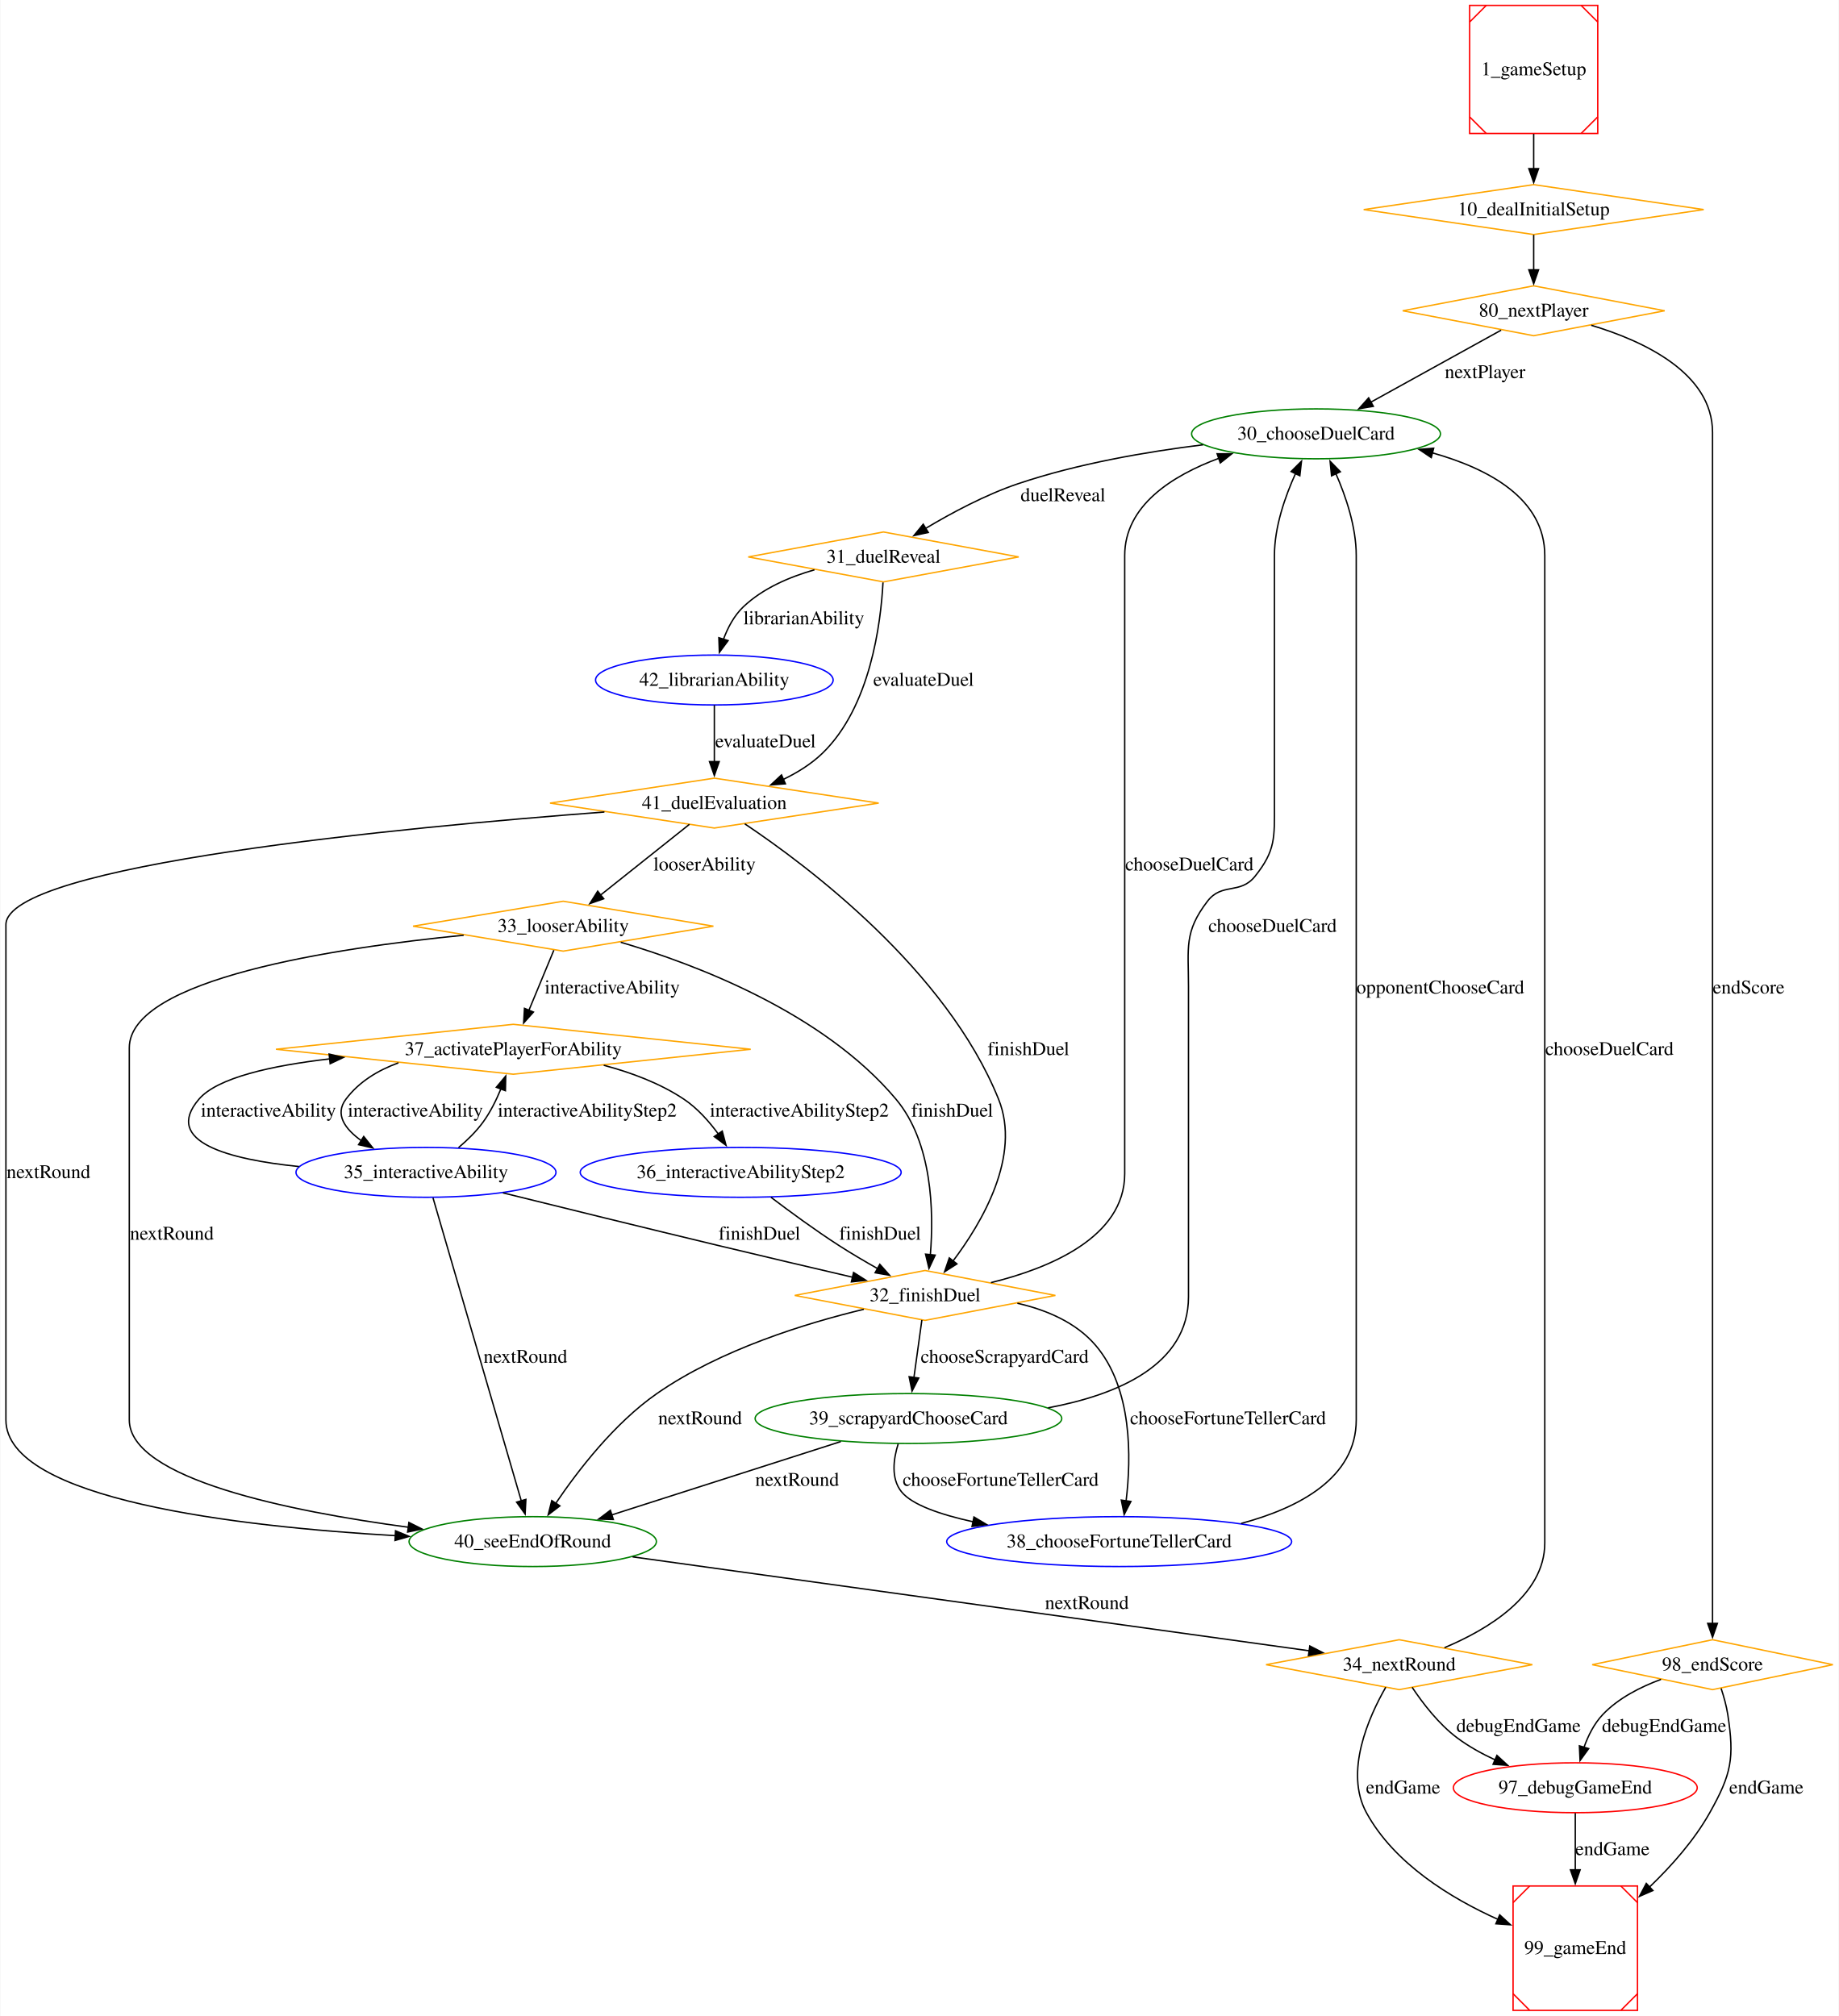
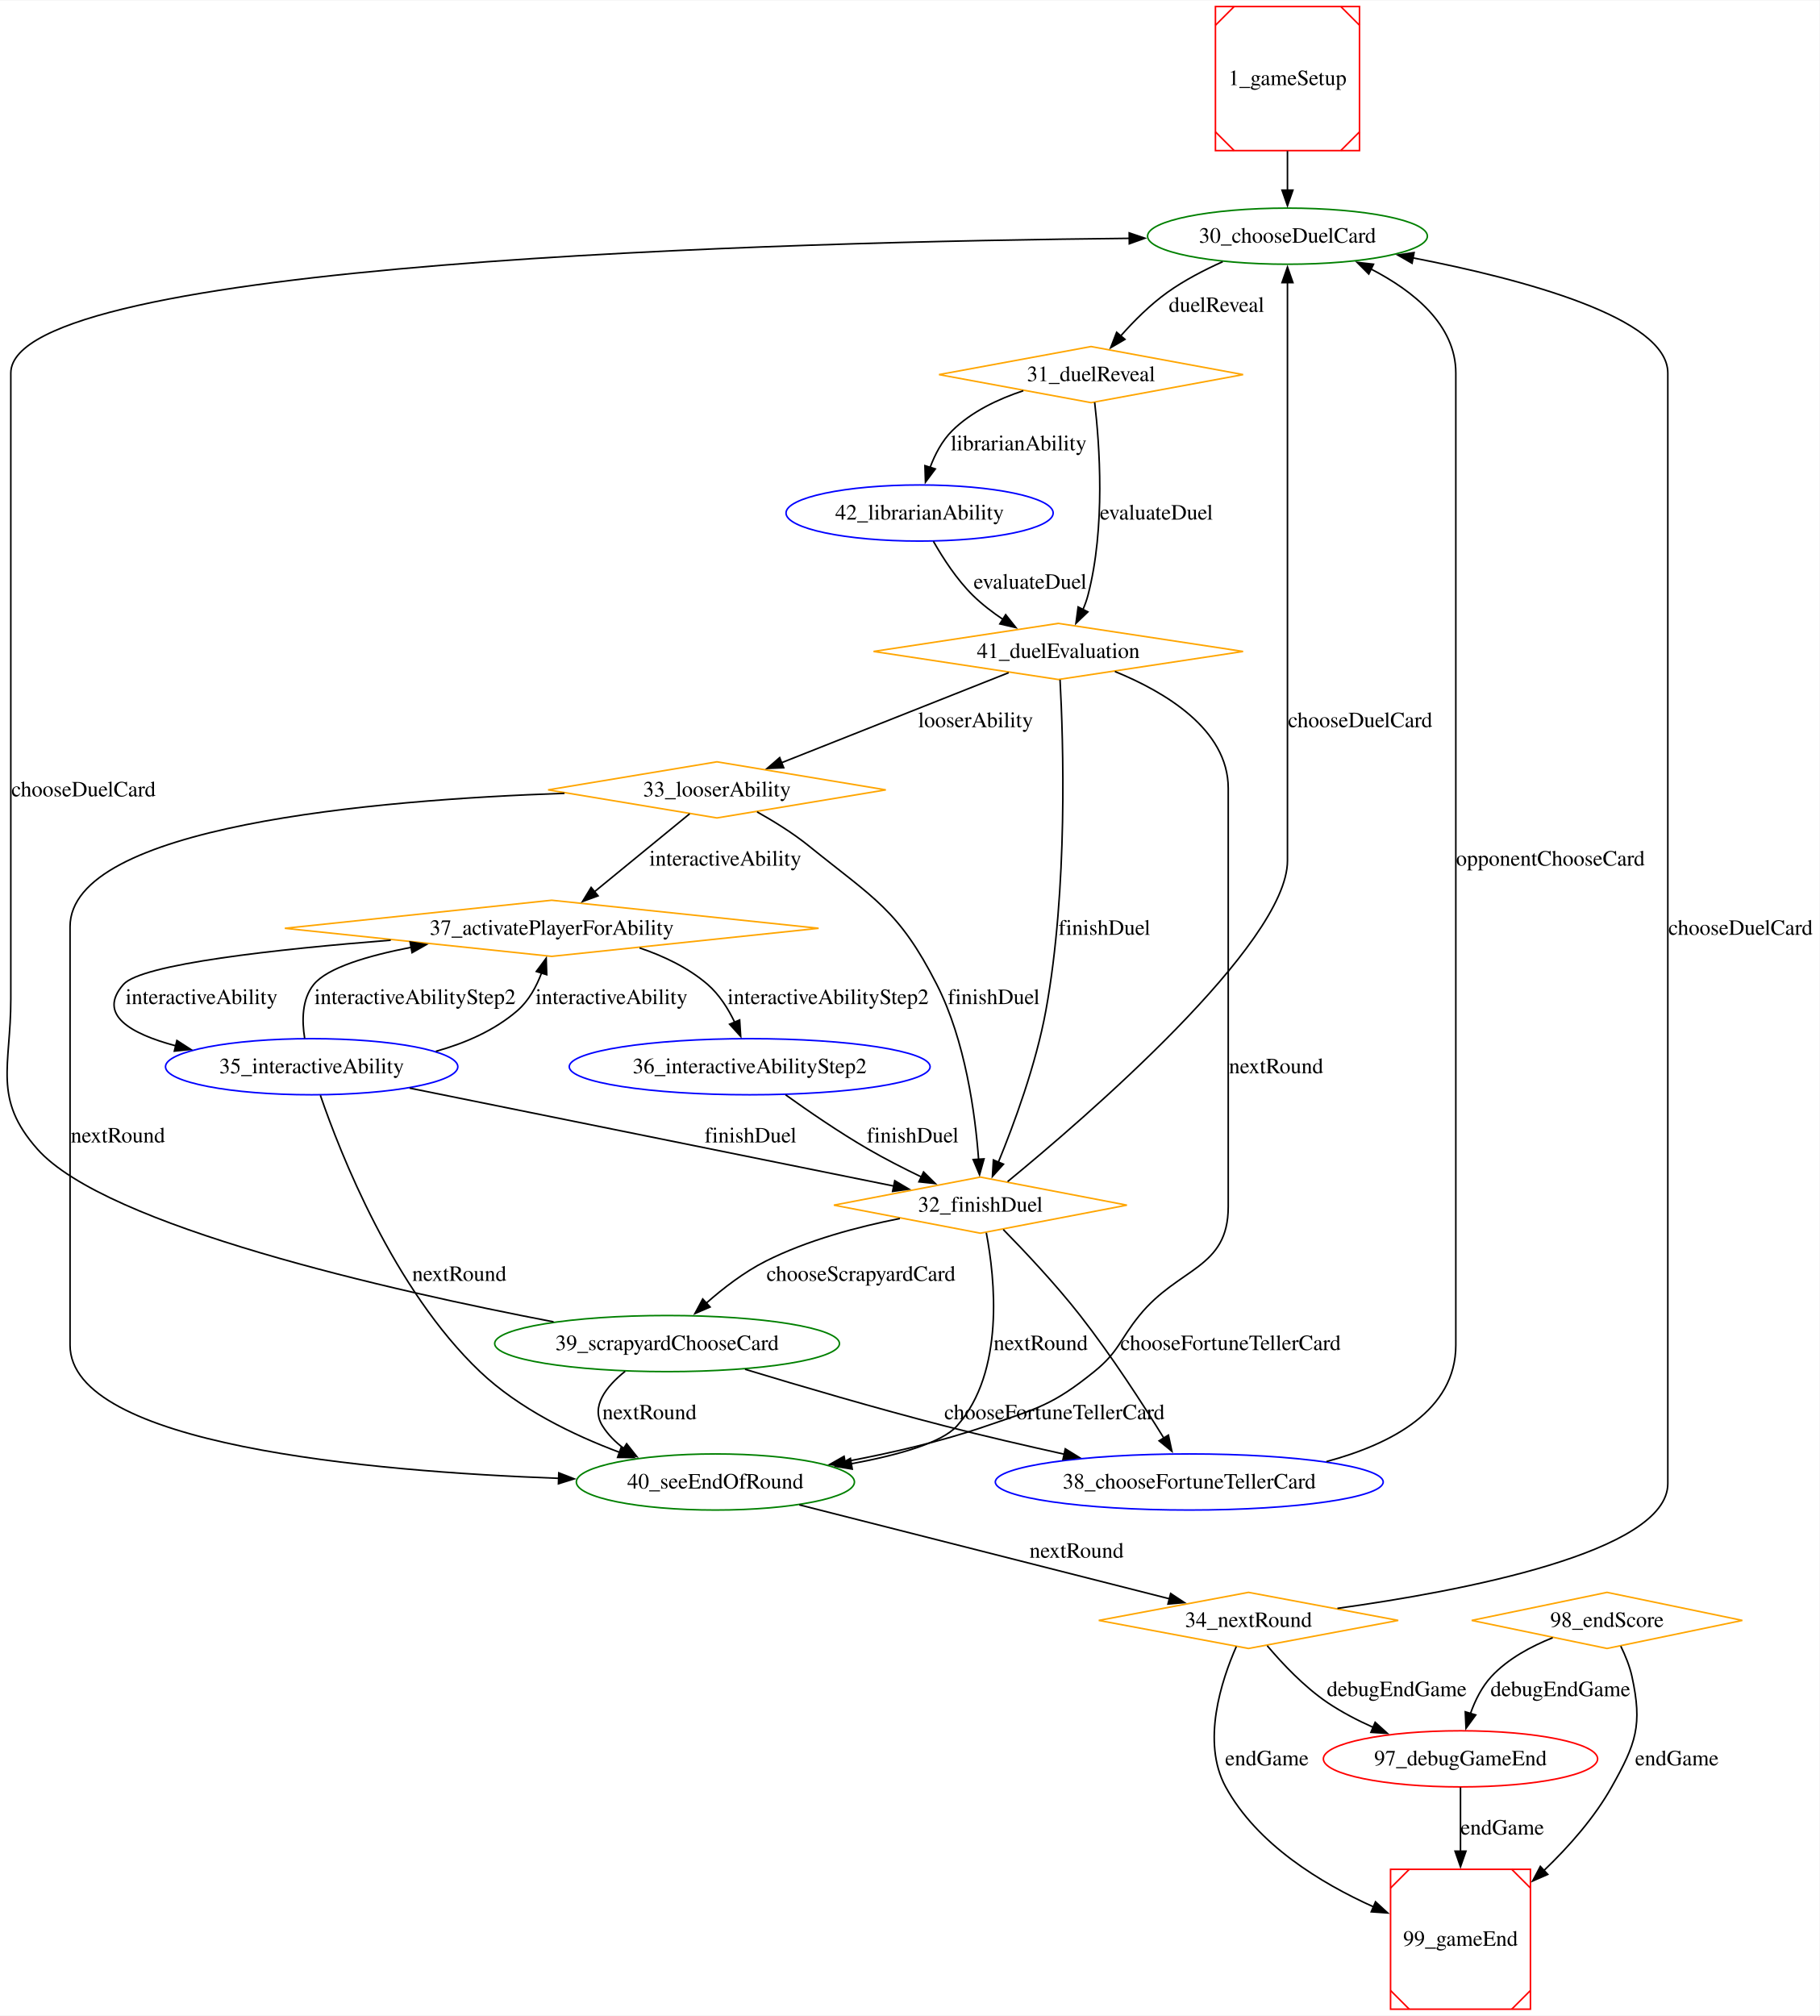
- <svg xmlns="http://www.w3.org/2000/svg" width="1326pt" height="1454pt" viewBox="0.00 0.00 1325.91 1454.48">
-   <g id="graph0" class="graph" transform="translate(4,1450.48) scale(1)" data-name="D">
-     <polygon fill="white" stroke="none" points="-4,4 -4,-1450.48 1321.91,-1450.48 1321.91,4 -4,4" style="" />
+ <svg xmlns="http://www.w3.org/2000/svg" width="1167pt" height="1293pt" viewBox="0.00 0.00 1167.25 1292.68">
+   <g id="graph0" class="graph" transform="translate(4,1288.68) scale(1)" data-name="D">
+     <polygon fill="white" stroke="none" points="-4,4 -4,-1288.68 1163.25,-1288.68 1163.25,4 -4,4" style="" />
    <g id="node1" class="node" pointer-events="visible" data-name="n1">
-       <polygon fill="none" stroke="red" points="1148.21,-1446.58 1055.79,-1446.58 1055.79,-1354.17 1148.21,-1354.17 1148.21,-1446.58" style="" />
-       <polyline fill="none" stroke="red" points="1067.79,-1446.58 1055.79,-1434.58" style="" />
-       <polyline fill="none" stroke="red" points="1055.79,-1366.17 1067.79,-1354.17" style="" />
-       <polyline fill="none" stroke="red" points="1136.21,-1354.17 1148.21,-1366.17" style="" />
-       <polyline fill="none" stroke="red" points="1148.21,-1434.58 1136.21,-1446.58" style="" />
-       <text text-anchor="middle" x="1102" y="-1396.17" font-family="Times,serif" font-size="14.00" style="">1_gameSetup</text>
-     </g>
-     <g id="node16" class="node" pointer-events="visible" data-name="n10">
-       <polygon fill="none" stroke="orange" points="1102,-1317.27 979.37,-1299.27 1102,-1281.27 1224.63,-1299.27 1102,-1317.27" style="" />
-       <text text-anchor="middle" x="1102" y="-1295.07" font-family="Times,serif" font-size="14.00" style="">10_dealInitialSetup</text>
-     </g>
-     <g id="edge1" class="edge" data-name="n1-&gt;n10">
-       <path fill="none" stroke="black" d="M1102,-1353.88C1102,-1345.33 1102,-1336.62 1102,-1328.78" style="" />
-       <polygon fill="black" stroke="black" points="1105.5,-1328.82 1102,-1318.82 1098.5,-1328.82 1105.5,-1328.82" style="" />
+       <polygon fill="none" stroke="red" points="868.15,-1284.78 775.73,-1284.78 775.73,-1192.37 868.15,-1192.37 868.15,-1284.78" style="" />
+       <polyline fill="none" stroke="red" points="787.73,-1284.78 775.73,-1272.78" style="" />
+       <polyline fill="none" stroke="red" points="775.73,-1204.37 787.73,-1192.37" style="" />
+       <polyline fill="none" stroke="red" points="856.15,-1192.37 868.15,-1204.37" style="" />
+       <polyline fill="none" stroke="red" points="868.15,-1272.78 856.15,-1284.78" style="" />
+       <text text-anchor="middle" x="821.94" y="-1234.37" font-family="Times,serif" font-size="14.00" style="">1_gameSetup</text>
+     </g>
+     <g id="node9" class="node" pointer-events="visible" data-name="n30">
+       <ellipse fill="none" stroke="green" cx="821.94" cy="-1137.47" rx="89.76" ry="18" style="" />
+       <text text-anchor="middle" x="821.94" y="-1133.27" font-family="Times,serif" font-size="14.00" style="">30_chooseDuelCard</text>
+     </g>
+     <g id="edge1" class="edge" data-name="n1-&gt;n30">
+       <path fill="none" stroke="black" d="M821.94,-1192.08C821.94,-1183.53 821.94,-1174.82 821.94,-1166.98" style="" />
+       <polygon fill="black" stroke="black" points="825.44,-1167.02 821.94,-1157.02 818.44,-1167.02 825.44,-1167.02" style="" />
    </g>
    <g id="node2" class="node" pointer-events="visible" data-name="n97">
-       <ellipse fill="none" stroke="red" cx="1132" cy="-160.67" rx="87.97" ry="18" style="" />
-       <text text-anchor="middle" x="1132" y="-156.47" font-family="Times,serif" font-size="14.00" style="">97_debugGameEnd</text>
+       <ellipse fill="none" stroke="red" cx="932.94" cy="-160.67" rx="87.97" ry="18" style="" />
+       <text text-anchor="middle" x="932.94" y="-156.47" font-family="Times,serif" font-size="14.00" style="">97_debugGameEnd</text>
    </g>
    <g id="node8" class="node" pointer-events="visible" data-name="n99">
-       <polygon fill="none" stroke="red" points="1176.87,-89.8 1087.13,-89.8 1087.13,-0.07 1176.87,-0.07 1176.87,-89.8" style="" />
-       <polyline fill="none" stroke="red" points="1099.13,-89.8 1087.13,-77.8" style="" />
-       <polyline fill="none" stroke="red" points="1087.13,-12.07 1099.13,-0.07" style="" />
-       <polyline fill="none" stroke="red" points="1164.87,-0.07 1176.87,-12.07" style="" />
-       <polyline fill="none" stroke="red" points="1176.87,-77.8 1164.87,-89.8" style="" />
-       <text text-anchor="middle" x="1132" y="-40.73" font-family="Times,serif" font-size="14.00" style="">99_gameEnd</text>
+       <polygon fill="none" stroke="red" points="977.81,-89.8 888.07,-89.8 888.07,-0.07 977.81,-0.07 977.81,-89.8" style="" />
+       <polyline fill="none" stroke="red" points="900.07,-89.8 888.07,-77.8" style="" />
+       <polyline fill="none" stroke="red" points="888.07,-12.07 900.07,-0.07" style="" />
+       <polyline fill="none" stroke="red" points="965.81,-0.07 977.81,-12.07" style="" />
+       <polyline fill="none" stroke="red" points="977.81,-77.8 965.81,-89.8" style="" />
+       <text text-anchor="middle" x="932.94" y="-40.73" font-family="Times,serif" font-size="14.00" style="">99_gameEnd</text>
    </g>
    <g id="edge2" class="edge" data-name="n97-&gt;n99">
-       <path fill="none" stroke="black" d="M1132,-142.4C1132,-131.3 1132,-116.22 1132,-101.28" style="" />
-       <polygon fill="black" stroke="black" points="1135.5,-101.46 1132,-91.46 1128.5,-101.46 1135.5,-101.46" style="" />
-       <text text-anchor="middle" x="1158.82" y="-112.07" font-family="Times,serif" font-size="14.00" style="">endGame</text>
+       <path fill="none" stroke="black" d="M932.94,-142.4C932.94,-131.3 932.94,-116.22 932.94,-101.28" style="" />
+       <polygon fill="black" stroke="black" points="936.44,-101.46 932.94,-91.46 929.44,-101.46 936.44,-101.46" style="" />
+       <text text-anchor="middle" x="959.76" y="-112.07" font-family="Times,serif" font-size="14.00" style="">endGame</text>
    </g>
    <g id="node3" class="node" pointer-events="visible" data-name="n31">
-       <polygon fill="none" stroke="orange" points="633,-1066.67 535.45,-1048.67 633,-1030.67 730.55,-1048.67 633,-1066.67" style="" />
-       <text text-anchor="middle" x="633" y="-1044.47" font-family="Times,serif" font-size="14.00" style="">31_duelReveal</text>
+       <polygon fill="none" stroke="orange" points="695.94,-1066.67 598.39,-1048.67 695.94,-1030.67 793.49,-1048.67 695.94,-1066.67" style="" />
+       <text text-anchor="middle" x="695.94" y="-1044.47" font-family="Times,serif" font-size="14.00" style="">31_duelReveal</text>
    </g>
    <g id="node4" class="node" pointer-events="visible" data-name="n41">
-       <polygon fill="none" stroke="orange" points="511,-889.07 392.46,-871.07 511,-853.07 629.54,-871.07 511,-889.07" style="" />
-       <text text-anchor="middle" x="511" y="-866.87" font-family="Times,serif" font-size="14.00" style="">41_duelEvaluation</text>
+       <polygon fill="none" stroke="orange" points="674.94,-889.07 556.4,-871.07 674.94,-853.07 793.48,-871.07 674.94,-889.07" style="" />
+       <text text-anchor="middle" x="674.94" y="-866.87" font-family="Times,serif" font-size="14.00" style="">41_duelEvaluation</text>
    </g>
    <g id="edge3" class="edge" data-name="n31-&gt;n41">
-       <path fill="none" stroke="black" d="M632.65,-1030.26C631.08,-1000.66 623.55,-940.51 589,-907.07 580.92,-899.25 570.79,-892.99 560.54,-888.06" style="" />
-       <polygon fill="black" stroke="black" points="562.26,-884.99 551.7,-884.17 559.44,-891.4 562.26,-884.99" style="" />
-       <text text-anchor="middle" x="661.92" y="-955.67" font-family="Times,serif" font-size="14.00" style="">evaluateDuel</text>
+       <path fill="none" stroke="black" d="M698.25,-1030.87C701.37,-1004.15 705.31,-950.53 693.94,-907.07 693.15,-904.04 692.04,-900.98 690.76,-898.01" style="" />
+       <polygon fill="black" stroke="black" points="693.89,-896.45 686.24,-889.12 687.65,-899.62 693.89,-896.45" style="" />
+       <text text-anchor="middle" x="737.87" y="-955.67" font-family="Times,serif" font-size="14.00" style="">evaluateDuel</text>
    </g>
    <g id="node13" class="node" pointer-events="visible" data-name="n42">
-       <ellipse fill="none" stroke="blue" cx="511" cy="-959.87" rx="85.69" ry="18" style="" />
-       <text text-anchor="middle" x="511" y="-955.67" font-family="Times,serif" font-size="14.00" style="">42_librarianAbility</text>
+       <ellipse fill="none" stroke="blue" cx="585.94" cy="-959.87" rx="85.69" ry="18" style="" />
+       <text text-anchor="middle" x="585.94" y="-955.67" font-family="Times,serif" font-size="14.00" style="">42_librarianAbility</text>
    </g>
    <g id="edge4" class="edge" data-name="n31-&gt;n42">
-       <path fill="none" stroke="black" d="M583.21,-1039.38C565.22,-1034.25 545.91,-1025.98 531.91,-1012.67 525.26,-1006.35 520.68,-997.63 517.53,-989.15" style="" />
-       <polygon fill="black" stroke="black" points="520.93,-988.31 514.62,-979.8 514.25,-990.39 520.93,-988.31" style="" />
-       <text text-anchor="middle" x="575.54" y="-1000.07" font-family="Times,serif" font-size="14.00" style="">librarianAbility</text>
+       <path fill="none" stroke="black" d="M652.46,-1038.32C636.46,-1033.04 619.25,-1024.95 606.85,-1012.67 600.34,-1006.21 595.78,-997.46 592.63,-988.99" style="" />
+       <polygon fill="black" stroke="black" points="596.04,-988.16 589.7,-979.67 589.36,-990.26 596.04,-988.16" style="" />
+       <text text-anchor="middle" x="649.49" y="-1000.07" font-family="Times,serif" font-size="14.00" style="">librarianAbility</text>
    </g>
    <g id="node5" class="node" pointer-events="visible" data-name="n33">
-       <polygon fill="none" stroke="orange" points="402,-800.27 293.67,-782.27 402,-764.27 510.33,-782.27 402,-800.27" style="" />
-       <text text-anchor="middle" x="402" y="-778.07" font-family="Times,serif" font-size="14.00" style="">33_looserAbility</text>
+       <polygon fill="none" stroke="orange" points="455.94,-800.27 347.61,-782.27 455.94,-764.27 564.27,-782.27 455.94,-800.27" style="" />
+       <text text-anchor="middle" x="455.94" y="-778.07" font-family="Times,serif" font-size="14.00" style="">33_looserAbility</text>
    </g>
    <g id="edge6" class="edge" data-name="n41-&gt;n33">
-       <path fill="none" stroke="black" d="M493,-855.74C475.57,-841.85 448.91,-820.62 428.94,-804.73" style="" />
-       <polygon fill="black" stroke="black" points="431.21,-802.06 421.21,-798.57 426.85,-807.53 431.21,-802.06" style="" />
-       <text text-anchor="middle" x="503.94" y="-822.47" font-family="Times,serif" font-size="14.00" style="">looserAbility</text>
+       <path fill="none" stroke="black" d="M643.1,-857.45C604.57,-842.18 539.63,-816.44 497.28,-799.65" style="" />
+       <polygon fill="black" stroke="black" points="498.76,-796.47 488.17,-796.04 496.18,-802.98 498.76,-796.47" style="" />
+       <text text-anchor="middle" x="621.88" y="-822.47" font-family="Times,serif" font-size="14.00" style="">looserAbility</text>
    </g>
    <g id="node7" class="node" pointer-events="visible" data-name="n32">
-       <polygon fill="none" stroke="orange" points="663,-533.87 569,-515.87 663,-497.87 757,-515.87 663,-533.87" style="" />
-       <text text-anchor="middle" x="663" y="-511.67" font-family="Times,serif" font-size="14.00" style="">32_finishDuel</text>
+       <polygon fill="none" stroke="orange" points="624.94,-533.87 530.94,-515.87 624.94,-497.87 718.94,-515.87 624.94,-533.87" style="" />
+       <text text-anchor="middle" x="624.94" y="-511.67" font-family="Times,serif" font-size="14.00" style="">32_finishDuel</text>
    </g>
    <g id="edge5" class="edge" data-name="n41-&gt;n32">
-       <path fill="none" stroke="black" d="M532.97,-856.1C577.71,-826.16 678.33,-750.91 716,-657.47 732.48,-616.6 704.14,-568.46 682.95,-540.43" style="" />
-       <polygon fill="black" stroke="black" points="685.98,-538.62 677.05,-532.92 680.48,-542.95 685.98,-538.62" style="" />
-       <text text-anchor="middle" x="737.55" y="-689.27" font-family="Times,serif" font-size="14.00" style="">finishDuel</text>
+       <path fill="none" stroke="black" d="M676.04,-852.91C678.12,-814.5 681.25,-718.87 666.94,-640.67 660.6,-606.01 646.51,-567.87 636.39,-543.21" style="" />
+       <polygon fill="black" stroke="black" points="639.75,-542.15 632.66,-534.28 633.29,-544.86 639.75,-542.15" style="" />
+       <text text-anchor="middle" x="704.49" y="-689.27" font-family="Times,serif" font-size="14.00" style="">finishDuel</text>
    </g>
    <g id="node10" class="node" pointer-events="visible" data-name="n40">
-       <ellipse fill="none" stroke="green" cx="380" cy="-338.27" rx="89.21" ry="18" style="" />
-       <text text-anchor="middle" x="380" y="-334.07" font-family="Times,serif" font-size="14.00" style="">40_seeEndOfRound</text>
+       <ellipse fill="none" stroke="green" cx="454.94" cy="-338.27" rx="89.21" ry="18" style="" />
+       <text text-anchor="middle" x="454.94" y="-334.07" font-family="Times,serif" font-size="14.00" style="">40_seeEndOfRound</text>
    </g>
    <g id="edge7" class="edge" data-name="n41-&gt;n40">
-       <path fill="none" stroke="black" d="M431.72,-864.65C288.19,-853.76 0,-826.52 0,-783.27 0,-783.27 0,-783.27 0,-426.07 0,-368.41 168.36,-349.05 280.95,-342.55" style="" />
-       <polygon fill="black" stroke="black" points="281.04,-346.06 290.83,-342.01 280.66,-339.07 281.04,-346.06" style="" />
-       <text text-anchor="middle" x="30.72" y="-600.47" font-family="Times,serif" font-size="14.00" style="">nextRound</text>
+       <path fill="none" stroke="black" d="M711.24,-858.21C742.94,-845.29 783.94,-821.25 783.94,-783.27 783.94,-783.27 783.94,-783.27 783.94,-514.87 783.94,-474.82 752.17,-476.18 726.94,-445.07 714,-429.11 713.92,-421.99 697.94,-409.07 671.23,-387.48 661.4,-385.49 628.94,-374.27 599.89,-364.23 567.06,-356.7 537.8,-351.25" style="" />
+       <polygon fill="black" stroke="black" points="538.74,-347.86 528.27,-349.53 537.49,-354.75 538.74,-347.86" style="" />
+       <text text-anchor="middle" x="814.66" y="-600.47" font-family="Times,serif" font-size="14.00" style="">nextRound</text>
    </g>
    <g id="node6" class="node" pointer-events="visible" data-name="n37">
-       <polygon fill="none" stroke="orange" points="366,-711.47 194.78,-693.47 366,-675.47 537.22,-693.47 366,-711.47" style="" />
-       <text text-anchor="middle" x="366" y="-689.27" font-family="Times,serif" font-size="14.00" style="">37_activatePlayerForAbility</text>
+       <polygon fill="none" stroke="orange" points="349.94,-711.47 178.72,-693.47 349.94,-675.47 521.16,-693.47 349.94,-711.47" style="" />
+       <text text-anchor="middle" x="349.94" y="-689.27" font-family="Times,serif" font-size="14.00" style="">37_activatePlayerForAbility</text>
    </g>
    <g id="edge8" class="edge" data-name="n33-&gt;n37">
-       <path fill="none" stroke="black" d="M395.23,-764.94C390.13,-752.65 383.04,-735.55 377.11,-721.26" style="" />
-       <polygon fill="black" stroke="black" points="380.51,-720.31 373.44,-712.42 374.04,-722.99 380.51,-720.31" style="" />
-       <text text-anchor="middle" x="437.37" y="-733.67" font-family="Times,serif" font-size="14.00" style="">interactiveAbility</text>
+       <path fill="none" stroke="black" d="M438.44,-766.94C421.79,-753.3 396.49,-732.58 377.2,-716.79" style="" />
+       <polygon fill="black" stroke="black" points="379.67,-714.29 369.71,-710.66 375.23,-719.7 379.67,-714.29" style="" />
+       <text text-anchor="middle" x="461.31" y="-733.67" font-family="Times,serif" font-size="14.00" style="">interactiveAbility</text>
    </g>
    <g id="edge9" class="edge" data-name="n33-&gt;n32">
-       <path fill="none" stroke="black" d="M443.49,-770.67C497,-754.89 589.4,-720.13 642,-657.47 668.34,-626.1 669.35,-576.31 666.81,-545.17" style="" />
-       <polygon fill="black" stroke="black" points="670.3,-544.94 665.81,-535.34 663.34,-545.65 670.3,-544.94" style="" />
-       <text text-anchor="middle" x="682.55" y="-644.87" font-family="Times,serif" font-size="14.00" style="">finishDuel</text>
+       <path fill="none" stroke="black" d="M481.69,-768.14C492.43,-762.13 504.76,-754.51 514.94,-746.27 556.7,-712.48 572.56,-705.34 596.94,-657.47 615.31,-621.41 621.64,-574.44 623.81,-544.96" style="" />
+       <polygon fill="black" stroke="black" points="627.28,-545.55 624.4,-535.36 620.3,-545.12 627.28,-545.55" style="" />
+       <text text-anchor="middle" x="633.49" y="-644.87" font-family="Times,serif" font-size="14.00" style="">finishDuel</text>
    </g>
    <g id="edge10" class="edge" data-name="n33-&gt;n40">
-       <path fill="none" stroke="black" d="M330.19,-775.75C237.78,-766.64 89,-744.23 89,-694.47 89,-694.47 89,-694.47 89,-426.07 89,-383.5 204.81,-360.09 290.31,-348.62" style="" />
-       <polygon fill="black" stroke="black" points="290.67,-352.1 300.13,-347.34 289.77,-345.16 290.67,-352.1" style="" />
-       <text text-anchor="middle" x="119.72" y="-556.07" font-family="Times,serif" font-size="14.00" style="">nextRound</text>
+       <path fill="none" stroke="black" d="M358.12,-780.06C235.43,-775.84 40.94,-758.97 40.94,-694.47 40.94,-694.47 40.94,-694.47 40.94,-426.07 40.94,-362.2 232.08,-345.05 354.61,-340.62" style="" />
+       <polygon fill="black" stroke="black" points="354.48,-344.13 364.36,-340.29 354.25,-337.13 354.48,-344.13" style="" />
+       <text text-anchor="middle" x="71.66" y="-556.07" font-family="Times,serif" font-size="14.00" style="">nextRound</text>
    </g>
    <g id="node14" class="node" pointer-events="visible" data-name="n35">
-       <ellipse fill="none" stroke="blue" cx="303" cy="-604.67" rx="93.77" ry="18" style="" />
-       <text text-anchor="middle" x="303" y="-600.47" font-family="Times,serif" font-size="14.00" style="">35_interactiveAbility</text>
+       <ellipse fill="none" stroke="blue" cx="195.94" cy="-604.67" rx="93.77" ry="18" style="" />
+       <text text-anchor="middle" x="195.94" y="-600.47" font-family="Times,serif" font-size="14.00" style="">35_interactiveAbility</text>
    </g>
    <g id="edge12" class="edge" data-name="n37-&gt;n35">
-       <path fill="none" stroke="black" d="M283.16,-683.69C268.37,-678.3 254.69,-670.03 245.25,-657.47 236.99,-646.47 244.52,-635.99 256.56,-627.38" style="" />
-       <polygon fill="black" stroke="black" points="258.09,-630.55 264.68,-622.26 254.36,-624.63 258.09,-630.55" style="" />
-       <text text-anchor="middle" x="295.37" y="-644.87" font-family="Times,serif" font-size="14.00" style="">interactiveAbility</text>
+       <path fill="none" stroke="black" d="M246.65,-685.84C173.63,-680.07 86.74,-670.57 75.2,-657.47 58.21,-638.18 79.56,-625.84 108.8,-618.06" style="" />
+       <polygon fill="black" stroke="black" points="109.49,-621.5 118.4,-615.75 107.85,-614.69 109.49,-621.5" style="" />
+       <text text-anchor="middle" x="125.31" y="-644.87" font-family="Times,serif" font-size="14.00" style="">interactiveAbility</text>
    </g>
    <g id="node15" class="node" pointer-events="visible" data-name="n36">
-       <ellipse fill="none" stroke="blue" cx="530" cy="-604.67" rx="115.76" ry="18" style="" />
-       <text text-anchor="middle" x="530" y="-600.47" font-family="Times,serif" font-size="14.00" style="">36_interactiveAbilityStep2</text>
+       <ellipse fill="none" stroke="blue" cx="476.94" cy="-604.67" rx="115.76" ry="18" style="" />
+       <text text-anchor="middle" x="476.94" y="-600.47" font-family="Times,serif" font-size="14.00" style="">36_interactiveAbilityStep2</text>
    </g>
    <g id="edge11" class="edge" data-name="n37-&gt;n36">
-       <path fill="none" stroke="black" d="M431.22,-681.93C450.91,-676.7 471.83,-668.94 489,-657.47 498.77,-650.94 507.28,-641.34 513.98,-632.18" style="" />
-       <polygon fill="black" stroke="black" points="516.69,-634.42 519.43,-624.18 510.91,-630.48 516.69,-634.42" style="" />
-       <text text-anchor="middle" x="572.32" y="-644.87" font-family="Times,serif" font-size="14.00" style="">interactiveAbilityStep2</text>
-     </g>
-     <g id="node9" class="node" pointer-events="visible" data-name="n30">
-       <ellipse fill="none" stroke="green" cx="945" cy="-1137.47" rx="89.76" ry="18" style="" />
-       <text text-anchor="middle" x="945" y="-1133.27" font-family="Times,serif" font-size="14.00" style="">30_chooseDuelCard</text>
+       <path fill="none" stroke="black" d="M406.28,-680.9C421.71,-675.68 437.56,-668.18 449.94,-657.47 457.46,-650.96 463.19,-641.83 467.38,-633.05" style="" />
+       <polygon fill="black" stroke="black" points="470.5,-634.67 471.17,-624.1 464.05,-631.94 470.5,-634.67" style="" />
+       <text text-anchor="middle" x="527.26" y="-644.87" font-family="Times,serif" font-size="14.00" style="">interactiveAbilityStep2</text>
    </g>
    <g id="edge14" class="edge" data-name="n32-&gt;n30">
-       <path fill="none" stroke="black" d="M710.55,-525.11C752.49,-535.43 807,-557.69 807,-603.67 807,-1049.67 807,-1049.67 807,-1049.67 807,-1085.58 840.9,-1107.22 875.09,-1119.91" style="" />
-       <polygon fill="black" stroke="black" points="873.65,-1123.11 884.24,-1123.07 875.94,-1116.49 873.65,-1123.11" style="" />
-       <text text-anchor="middle" x="853.65" y="-822.47" font-family="Times,serif" font-size="14.00" style="">chooseDuelCard</text>
+       <path fill="none" stroke="black" d="M642.42,-530.98C690.64,-570.56 821.94,-683.29 821.94,-736.87 821.94,-1049.67 821.94,-1049.67 821.94,-1049.67 821.94,-1069.07 821.94,-1090.91 821.94,-1107.83" style="" />
+       <polygon fill="black" stroke="black" points="818.44,-1107.66 821.94,-1117.66 825.44,-1107.66 818.44,-1107.66" style="" />
+       <text text-anchor="middle" x="868.59" y="-822.47" font-family="Times,serif" font-size="14.00" style="">chooseDuelCard</text>
    </g>
    <g id="edge13" class="edge" data-name="n32-&gt;n40">
-       <path fill="none" stroke="black" d="M618.84,-505.88C577.52,-495.94 515.44,-476.96 469.56,-445.07 438.95,-423.8 412.6,-389.54 396.56,-365.8" style="" />
-       <polygon fill="black" stroke="black" points="399.58,-364.03 391.16,-357.6 393.73,-367.87 399.58,-364.03" style="" />
-       <text text-anchor="middle" x="500.72" y="-422.87" font-family="Times,serif" font-size="14.00" style="">nextRound</text>
+       <path fill="none" stroke="black" d="M628.74,-498.14C634.27,-469.04 640.79,-408.92 609.94,-374.27 600.18,-363.31 571.74,-355.41 541.85,-349.92" style="" />
+       <polygon fill="black" stroke="black" points="542.74,-346.53 532.29,-348.27 541.55,-353.42 542.74,-346.53" style="" />
+       <text text-anchor="middle" x="663.66" y="-422.87" font-family="Times,serif" font-size="14.00" style="">nextRound</text>
    </g>
    <g id="node11" class="node" pointer-events="visible" data-name="n39">
-       <ellipse fill="none" stroke="green" cx="651" cy="-427.07" rx="110.6" ry="18" style="" />
-       <text text-anchor="middle" x="651" y="-422.87" font-family="Times,serif" font-size="14.00" style="">39_scrapyardChooseCard</text>
+       <ellipse fill="none" stroke="green" cx="423.94" cy="-427.07" rx="110.6" ry="18" style="" />
+       <text text-anchor="middle" x="423.94" y="-422.87" font-family="Times,serif" font-size="14.00" style="">39_scrapyardChooseCard</text>
    </g>
    <g id="edge16" class="edge" data-name="n32-&gt;n39">
-       <path fill="none" stroke="black" d="M660.69,-498.13C659.06,-486.4 656.85,-470.42 654.96,-456.68" style="" />
-       <polygon fill="black" stroke="black" points="658.43,-456.27 653.6,-446.85 651.5,-457.23 658.43,-456.27" style="" />
-       <text text-anchor="middle" x="720.42" y="-467.27" font-family="Times,serif" font-size="14.00" style="">chooseScrapyardCard</text>
+       <path fill="none" stroke="black" d="M573.28,-507.3C546.55,-502.04 513.99,-493.45 487.1,-479.87 473.32,-472.91 459.83,-462.49 448.89,-452.83" style="" />
+       <polygon fill="black" stroke="black" points="451.54,-450.52 441.81,-446.34 446.81,-455.68 451.54,-450.52" style="" />
+       <text text-anchor="middle" x="548.36" y="-467.27" font-family="Times,serif" font-size="14.00" style="">chooseScrapyardCard</text>
    </g>
    <g id="node12" class="node" pointer-events="visible" data-name="n38">
-       <ellipse fill="none" stroke="blue" cx="803" cy="-338.27" rx="124.41" ry="18" style="" />
-       <text text-anchor="middle" x="803" y="-334.07" font-family="Times,serif" font-size="14.00" style="">38_chooseFortuneTellerCard</text>
+       <ellipse fill="none" stroke="blue" cx="758.94" cy="-338.27" rx="124.41" ry="18" style="" />
+       <text text-anchor="middle" x="758.94" y="-334.07" font-family="Times,serif" font-size="14.00" style="">38_chooseFortuneTellerCard</text>
    </g>
    <g id="edge15" class="edge" data-name="n32-&gt;n38">
-       <path fill="none" stroke="black" d="M729.58,-510.23C750.53,-505.42 771.87,-496.41 786,-479.87 812.51,-448.84 811.79,-398.95 808.01,-367.69" style="" />
-       <polygon fill="black" stroke="black" points="811.47,-367.23 806.61,-357.82 804.54,-368.21 811.47,-367.23" style="" />
-       <text text-anchor="middle" x="881.53" y="-422.87" font-family="Times,serif" font-size="14.00" style="">chooseFortuneTellerCard</text>
+       <path fill="none" stroke="black" d="M639.64,-500.22C653.1,-486.5 673.25,-465.15 688.94,-445.07 708.96,-419.45 729.17,-388.2 742.69,-366.33" style="" />
+       <polygon fill="black" stroke="black" points="745.56,-368.35 747.79,-357.99 739.59,-364.69 745.56,-368.35" style="" />
+       <text text-anchor="middle" x="785.47" y="-422.87" font-family="Times,serif" font-size="14.00" style="">chooseFortuneTellerCard</text>
    </g>
    <g id="edge17" class="edge" data-name="n30-&gt;n31">
-       <path fill="none" stroke="black" d="M863.59,-1129.6C822.73,-1124.56 772.93,-1115.97 730.03,-1101.47 706.52,-1093.53 681.88,-1080.3 663.31,-1069.2" style="" />
-       <polygon fill="black" stroke="black" points="665.32,-1066.32 654.96,-1064.09 661.66,-1072.3 665.32,-1066.32" style="" />
-       <text text-anchor="middle" x="762.49" y="-1088.87" font-family="Times,serif" font-size="14.00" style="">duelReveal</text>
-     </g>
-     <g id="node18" class="node" pointer-events="visible" data-name="n34">
-       <polygon fill="none" stroke="orange" points="1005,-267.47 908.94,-249.47 1005,-231.47 1101.06,-249.47 1005,-267.47" style="" />
-       <text text-anchor="middle" x="1005" y="-245.27" font-family="Times,serif" font-size="14.00" style="">34_nextRound</text>
+       <path fill="none" stroke="black" d="M780.39,-1121.09C768.43,-1115.75 755.72,-1109.14 744.97,-1101.47 733.97,-1093.62 723.44,-1083.05 714.98,-1073.51" style="" />
+       <polygon fill="black" stroke="black" points="717.68,-1071.28 708.53,-1065.94 712.35,-1075.82 717.68,-1071.28" style="" />
+       <text text-anchor="middle" x="776.43" y="-1088.87" font-family="Times,serif" font-size="14.00" style="">duelReveal</text>
+     </g>
+     <g id="node16" class="node" pointer-events="visible" data-name="n34">
+       <polygon fill="none" stroke="orange" points="796.94,-267.47 700.88,-249.47 796.94,-231.47 893,-249.47 796.94,-267.47" style="" />
+       <text text-anchor="middle" x="796.94" y="-245.27" font-family="Times,serif" font-size="14.00" style="">34_nextRound</text>
    </g>
    <g id="edge18" class="edge" data-name="n40-&gt;n34">
-       <path fill="none" stroke="black" d="M452,-327.27C574.7,-310.23 822.45,-275.82 940.12,-259.48" style="" />
-       <polygon fill="black" stroke="black" points="940.51,-262.96 949.93,-258.12 939.54,-256.03 940.51,-262.96" style="" />
-       <text text-anchor="middle" x="779.72" y="-289.67" font-family="Times,serif" font-size="14.00" style="">nextRound</text>
+       <path fill="none" stroke="black" d="M508.76,-323.61C573.88,-307.08 682.7,-279.46 746.35,-263.31" style="" />
+       <polygon fill="black" stroke="black" points="747,-266.75 755.84,-260.9 745.28,-259.97 747,-266.75" style="" />
+       <text text-anchor="middle" x="686.66" y="-289.67" font-family="Times,serif" font-size="14.00" style="">nextRound</text>
    </g>
    <g id="edge20" class="edge" data-name="n39-&gt;n30">
-       <path fill="none" stroke="black" d="M751.7,-434.77C802.3,-444.23 853,-465.92 853,-514.87 853,-738.87 853,-738.87 853,-738.87 853,-766.83 849.7,-778.07 866.7,-800.27 877.16,-813.94 890.23,-804.84 901,-818.27 915.92,-836.88 915,-846.22 915,-870.07 915,-1049.67 915,-1049.67 915,-1049.67 915,-1070.33 922.69,-1092.32 930.28,-1109" style="" />
-       <polygon fill="black" stroke="black" points="927.01,-1110.28 934.52,-1117.76 933.32,-1107.23 927.01,-1110.28" style="" />
-       <text text-anchor="middle" x="913.65" y="-778.07" font-family="Times,serif" font-size="14.00" style="">chooseDuelCard</text>
+       <path fill="none" stroke="black" d="M351.13,-441C247.16,-460.96 63.86,-502.21 19.94,-551.87 -8.82,-584.39 2.94,-604.65 2.94,-648.07 2.94,-1049.67 2.94,-1049.67 2.94,-1049.67 2.94,-1121.05 501.21,-1133.88 720.45,-1136.08" style="" />
+       <polygon fill="black" stroke="black" points="720.41,-1139.58 730.44,-1136.17 720.47,-1132.58 720.41,-1139.58" style="" />
+       <text text-anchor="middle" x="49.59" y="-778.07" font-family="Times,serif" font-size="14.00" style="">chooseDuelCard</text>
    </g>
    <g id="edge19" class="edge" data-name="n39-&gt;n40">
-       <path fill="none" stroke="black" d="M602.24,-410.45C555.77,-395.57 485.82,-373.16 436.84,-357.48" style="" />
-       <polygon fill="black" stroke="black" points="438.14,-354.22 427.55,-354.5 436.01,-360.88 438.14,-354.22" style="" />
-       <text text-anchor="middle" x="570.72" y="-378.47" font-family="Times,serif" font-size="14.00" style="">nextRound</text>
+       <path fill="none" stroke="black" d="M397.06,-409.3C384.86,-399.5 374.73,-386.66 382.5,-374.27 386.07,-368.58 390.85,-363.8 396.26,-359.78" style="" />
+       <polygon fill="black" stroke="black" points="398,-362.82 404.58,-354.52 394.26,-356.9 398,-362.82" style="" />
+       <text text-anchor="middle" x="412.66" y="-378.47" font-family="Times,serif" font-size="14.00" style="">nextRound</text>
    </g>
    <g id="edge21" class="edge" data-name="n39-&gt;n38">
-       <path fill="none" stroke="black" d="M643.64,-408.91C640.16,-397.88 638.25,-383.86 645.94,-374.27 653.51,-364.82 673.98,-357.75 697.73,-352.54" style="" />
-       <polygon fill="black" stroke="black" points="698.26,-356.01 707.36,-350.58 696.86,-349.15 698.26,-356.01" style="" />
-       <text text-anchor="middle" x="717.53" y="-378.47" font-family="Times,serif" font-size="14.00" style="">chooseFortuneTellerCard</text>
+       <path fill="none" stroke="black" d="M473.94,-410.58C509.47,-399.81 558.41,-385.43 601.88,-374.27 626.75,-367.88 654.01,-361.57 678.74,-356.1" style="" />
+       <polygon fill="black" stroke="black" points="679.41,-359.54 688.43,-353.98 677.91,-352.7 679.41,-359.54" style="" />
+       <text text-anchor="middle" x="672.47" y="-378.47" font-family="Times,serif" font-size="14.00" style="">chooseFortuneTellerCard</text>
    </g>
    <g id="edge22" class="edge" data-name="n38-&gt;n30">
-       <path fill="none" stroke="black" d="M891,-351.37C932.9,-362.61 974,-384.29 974,-426.07 974,-1049.67 974,-1049.67 974,-1049.67 974,-1070.26 966.57,-1092.25 959.23,-1108.95" style="" />
-       <polygon fill="black" stroke="black" points="956.19,-1107.17 955.14,-1117.71 962.54,-1110.13 956.19,-1107.17" style="" />
-       <text text-anchor="middle" x="1034.66" y="-733.67" font-family="Times,serif" font-size="14.00" style="">opponentChooseCard</text>
+       <path fill="none" stroke="black" d="M846.95,-351.37C888.84,-362.61 929.94,-384.29 929.94,-426.07 929.94,-1049.67 929.94,-1049.67 929.94,-1049.67 929.94,-1080.6 902.7,-1102.35 875.58,-1116.35" style="" />
+       <polygon fill="black" stroke="black" points="874.09,-1113.18 866.61,-1120.68 877.14,-1119.48 874.09,-1113.18" style="" />
+       <text text-anchor="middle" x="990.6" y="-733.67" font-family="Times,serif" font-size="14.00" style="">opponentChooseCard</text>
    </g>
    <g id="edge23" class="edge" data-name="n42-&gt;n41">
-       <path fill="none" stroke="black" d="M511,-941.72C511,-930.03 511,-914.26 511,-900.69" style="" />
-       <polygon fill="black" stroke="black" points="514.5,-900.99 511,-890.99 507.5,-900.99 514.5,-900.99" style="" />
-       <text text-anchor="middle" x="547.92" y="-911.27" font-family="Times,serif" font-size="14.00" style="">evaluateDuel</text>
+       <path fill="none" stroke="black" d="M594.81,-941.69C600.94,-930.92 609.81,-917.2 620.09,-907.07 625.9,-901.35 632.8,-896.07 639.7,-891.44" style="" />
+       <polygon fill="black" stroke="black" points="641.16,-894.66 647.74,-886.36 637.42,-888.74 641.16,-894.66" style="" />
+       <text text-anchor="middle" x="656.87" y="-911.27" font-family="Times,serif" font-size="14.00" style="">evaluateDuel</text>
    </g>
    <g id="edge24" class="edge" data-name="n35-&gt;n37">
-       <path fill="none" stroke="black" d="M326.5,-622.53C332.76,-627.82 339.13,-634.03 344,-640.67 349.32,-647.93 353.67,-656.67 357.04,-664.89" style="" />
-       <polygon fill="black" stroke="black" points="353.73,-666.03 360.52,-674.16 360.29,-663.57 353.73,-666.03" style="" />
-       <text text-anchor="middle" x="419.32" y="-644.87" font-family="Times,serif" font-size="14.00" style="">interactiveAbilityStep2</text>
+       <path fill="none" stroke="black" d="M191.45,-622.9C189.66,-633.97 189.56,-648 197.31,-657.47 206.05,-668.15 231.86,-675.86 259.83,-681.28" style="" />
+       <polygon fill="black" stroke="black" points="259.09,-684.71 269.56,-683.05 260.35,-677.82 259.09,-684.71" style="" />
+       <text text-anchor="middle" x="262.26" y="-644.87" font-family="Times,serif" font-size="14.00" style="">interactiveAbilityStep2</text>
    </g>
    <g id="edge25" class="edge" data-name="n35-&gt;n37">
-       <path fill="none" stroke="black" d="M211.39,-608.85C160.72,-613.99 112.86,-626.69 139.25,-657.47 152.55,-672.98 191.6,-681.68 233.63,-686.54" style="" />
-       <polygon fill="black" stroke="black" points="233.13,-690 243.45,-687.59 233.88,-683.04 233.13,-690" style="" />
-       <text text-anchor="middle" x="189.37" y="-644.87" font-family="Times,serif" font-size="14.00" style="">interactiveAbility</text>
+       <path fill="none" stroke="black" d="M275.63,-614.55C294.43,-619.77 313.25,-627.94 327.94,-640.67 335.21,-646.97 340.14,-656.08 343.46,-664.92" style="" />
+       <polygon fill="black" stroke="black" points="340.06,-665.78 346.4,-674.28 346.74,-663.69 340.06,-665.78" style="" />
+       <text text-anchor="middle" x="388.31" y="-644.87" font-family="Times,serif" font-size="14.00" style="">interactiveAbility</text>
    </g>
    <g id="edge26" class="edge" data-name="n35-&gt;n32">
-       <path fill="none" stroke="black" d="M358.47,-589.88C400.98,-579.35 461.11,-564.55 513.9,-551.87 546.08,-544.14 582.22,-535.65 610.85,-528.97" style="" />
-       <polygon fill="black" stroke="black" points="611.42,-532.43 620.36,-526.76 609.83,-525.62 611.42,-532.43" style="" />
-       <text text-anchor="middle" x="543.55" y="-556.07" font-family="Times,serif" font-size="14.00" style="">finishDuel</text>
+       <path fill="none" stroke="black" d="M258.78,-590.95C342.69,-573.98 489.99,-544.17 569.8,-528.03" style="" />
+       <polygon fill="black" stroke="black" points="570.01,-531.55 579.12,-526.14 568.62,-524.69 570.01,-531.55" style="" />
+       <text text-anchor="middle" x="477.49" y="-556.07" font-family="Times,serif" font-size="14.00" style="">finishDuel</text>
    </g>
    <g id="edge27" class="edge" data-name="n35-&gt;n40">
-       <path fill="none" stroke="black" d="M308.05,-586.32C321.05,-541.69 355.75,-422.55 371.73,-367.67" style="" />
-       <polygon fill="black" stroke="black" points="375.07,-368.71 374.51,-358.13 368.35,-366.76 375.07,-368.71" style="" />
-       <text text-anchor="middle" x="374.72" y="-467.27" font-family="Times,serif" font-size="14.00" style="">nextRound</text>
+       <path fill="none" stroke="black" d="M201.52,-586.34C214.21,-549.36 248.48,-461.77 303.94,-409.07 329.02,-385.24 363.69,-368.43 393.49,-357.28" style="" />
+       <polygon fill="black" stroke="black" points="394.56,-360.61 402.79,-353.94 392.2,-354.03 394.56,-360.61" style="" />
+       <text text-anchor="middle" x="290.66" y="-467.27" font-family="Times,serif" font-size="14.00" style="">nextRound</text>
    </g>
    <g id="edge28" class="edge" data-name="n36-&gt;n32">
-       <path fill="none" stroke="black" d="M551.88,-586.65C565.66,-576.19 583.98,-562.76 600.9,-551.87 609.74,-546.17 619.56,-540.4 628.73,-535.23" style="" />
-       <polygon fill="black" stroke="black" points="630.35,-538.33 637.4,-530.42 626.96,-532.21 630.35,-538.33" style="" />
-       <text text-anchor="middle" x="630.55" y="-556.07" font-family="Times,serif" font-size="14.00" style="">finishDuel</text>
-     </g>
-     <g id="node17" class="node" pointer-events="visible" data-name="n80">
-       <polygon fill="none" stroke="orange" points="1102,-1244.27 1007.51,-1226.27 1102,-1208.27 1196.49,-1226.27 1102,-1244.27" style="" />
-       <text text-anchor="middle" x="1102" y="-1222.07" font-family="Times,serif" font-size="14.00" style="">80_nextPlayer</text>
-     </g>
-     <g id="edge29" class="edge" data-name="n10-&gt;n80">
-       <path fill="none" stroke="black" d="M1102,-1281.08C1102,-1273.49 1102,-1264.37 1102,-1255.81" style="" />
-       <polygon fill="black" stroke="black" points="1105.5,-1255.81 1102,-1245.81 1098.5,-1255.81 1105.5,-1255.81" style="" />
-     </g>
-     <g id="edge30" class="edge" data-name="n80-&gt;n30">
-       <path fill="none" stroke="black" d="M1078.5,-1212.27C1053.7,-1198.57 1014.2,-1176.73 984.59,-1160.36" style="" />
-       <polygon fill="black" stroke="black" points="986.34,-1157.32 975.89,-1155.55 982.95,-1163.45 986.34,-1157.32" style="" />
-       <text text-anchor="middle" x="1066.93" y="-1177.67" font-family="Times,serif" font-size="14.00" style="">nextPlayer</text>
-     </g>
-     <g id="node19" class="node" pointer-events="visible" data-name="n98">
-       <polygon fill="none" stroke="orange" points="1231,-267.47 1144.19,-249.47 1231,-231.47 1317.81,-249.47 1231,-267.47" style="" />
-       <text text-anchor="middle" x="1231" y="-245.27" font-family="Times,serif" font-size="14.00" style="">98_endScore</text>
-     </g>
-     <g id="edge31" class="edge" data-name="n80-&gt;n98">
-       <path fill="none" stroke="black" d="M1143.53,-1215.81C1181.24,-1204.48 1231,-1181.39 1231,-1138.47 1231,-1138.47 1231,-1138.47 1231,-337.27 1231,-317.87 1231,-296.03 1231,-279.11" style="" />
-       <polygon fill="black" stroke="black" points="1234.5,-279.27 1231,-269.27 1227.5,-279.27 1234.5,-279.27" style="" />
-       <text text-anchor="middle" x="1257.04" y="-733.67" font-family="Times,serif" font-size="14.00" style="">endScore</text>
-     </g>
-     <g id="edge34" class="edge" data-name="n34-&gt;n97">
-       <path fill="none" stroke="black" d="M1014.34,-233.11C1021.91,-221.76 1033.47,-206.62 1046.81,-196.67 1055.09,-190.49 1064.62,-185.2 1074.24,-180.75" style="" />
-       <polygon fill="black" stroke="black" points="1075.48,-184.02 1083.27,-176.84 1072.7,-177.6 1075.48,-184.02" style="" />
-       <text text-anchor="middle" x="1091.1" y="-200.87" font-family="Times,serif" font-size="14.00" style="">debugEndGame</text>
-     </g>
-     <g id="edge33" class="edge" data-name="n34-&gt;n99">
-       <path fill="none" stroke="black" d="M995.28,-233.18C983,-211.74 965.3,-172.07 981.36,-142.67 1001.48,-105.84 1042.28,-80.95 1076.36,-65.65" style="" />
-       <polygon fill="black" stroke="black" points="1077.49,-68.97 1085.29,-61.8 1074.73,-62.54 1077.49,-68.97" style="" />
-       <text text-anchor="middle" x="1007.82" y="-156.47" font-family="Times,serif" font-size="14.00" style="">endGame</text>
-     </g>
-     <g id="edge32" class="edge" data-name="n34-&gt;n30">
-       <path fill="none" stroke="black" d="M1037.65,-261.73C1068.47,-274.68 1110,-299.19 1110,-337.27 1110,-1049.67 1110,-1049.67 1110,-1049.67 1110,-1090.67 1069.6,-1112.35 1028.78,-1123.79" style="" />
-       <polygon fill="black" stroke="black" points="1028.12,-1120.34 1019.32,-1126.24 1029.87,-1127.12 1028.12,-1120.34" style="" />
-       <text text-anchor="middle" x="1156.65" y="-689.27" font-family="Times,serif" font-size="14.00" style="">chooseDuelCard</text>
-     </g>
-     <g id="edge36" class="edge" data-name="n98-&gt;n97">
-       <path fill="none" stroke="black" d="M1193.82,-238.85C1179.13,-233.45 1163.09,-225.35 1151.81,-213.47 1145.61,-206.94 1141.29,-198.27 1138.31,-189.9" style="" />
-       <polygon fill="black" stroke="black" points="1141.67,-188.92 1135.46,-180.34 1134.97,-190.92 1141.67,-188.92" style="" />
-       <text text-anchor="middle" x="1196.1" y="-200.87" font-family="Times,serif" font-size="14.00" style="">debugEndGame</text>
-     </g>
-     <g id="edge35" class="edge" data-name="n98-&gt;n99">
-       <path fill="none" stroke="black" d="M1237.2,-232.33C1239.14,-226.48 1241.03,-219.76 1242,-213.47 1246.85,-181.85 1244.66,-170.57 1229,-142.67 1217.9,-122.89 1201.6,-104.42 1185.53,-89.03" style="" />
-       <polygon fill="black" stroke="black" points="1187.99,-86.54 1178.28,-82.3 1183.23,-91.67 1187.99,-86.54" style="" />
-       <text text-anchor="middle" x="1269.82" y="-156.47" font-family="Times,serif" font-size="14.00" style="">endGame</text>
+       <path fill="none" stroke="black" d="M499.95,-586.66C514.71,-576.08 534.48,-562.51 552.84,-551.87 563.69,-545.58 575.85,-539.37 587.04,-533.98" style="" />
+       <polygon fill="black" stroke="black" points="588.49,-537.16 596.03,-529.72 585.5,-530.84 588.49,-537.16" style="" />
+       <text text-anchor="middle" x="581.49" y="-556.07" font-family="Times,serif" font-size="14.00" style="">finishDuel</text>
+     </g>
+     <g id="edge31" class="edge" data-name="n34-&gt;n97">
+       <path fill="none" stroke="black" d="M808.97,-233.22C818.51,-221.92 832.7,-206.8 847.75,-196.67 856.71,-190.64 866.87,-185.35 876.97,-180.84" style="" />
+       <polygon fill="black" stroke="black" points="878.19,-184.13 886.04,-177.01 875.47,-177.68 878.19,-184.13" style="" />
+       <text text-anchor="middle" x="892.04" y="-200.87" font-family="Times,serif" font-size="14.00" style="">debugEndGame</text>
+     </g>
+     <g id="edge30" class="edge" data-name="n34-&gt;n99">
+       <path fill="none" stroke="black" d="M789.12,-232.69C779.59,-211.02 766.56,-171.47 782.3,-142.67 802.42,-105.84 843.23,-80.95 877.3,-65.65" style="" />
+       <polygon fill="black" stroke="black" points="878.43,-68.97 886.24,-61.8 875.67,-62.54 878.43,-68.97" style="" />
+       <text text-anchor="middle" x="808.76" y="-156.47" font-family="Times,serif" font-size="14.00" style="">endGame</text>
+     </g>
+     <g id="edge29" class="edge" data-name="n34-&gt;n30">
+       <path fill="none" stroke="black" d="M853.99,-257.2C932.95,-268.13 1065.94,-293.1 1065.94,-337.27 1065.94,-1049.67 1065.94,-1049.67 1065.94,-1049.67 1065.94,-1085.09 973.5,-1109.79 902.42,-1123.55" style="" />
+       <polygon fill="black" stroke="black" points="901.87,-1120.09 892.7,-1125.38 903.17,-1126.97 901.87,-1120.09" style="" />
+       <text text-anchor="middle" x="1112.59" y="-689.27" font-family="Times,serif" font-size="14.00" style="">chooseDuelCard</text>
+     </g>
+     <g id="node17" class="node" pointer-events="visible" data-name="n98">
+       <polygon fill="none" stroke="orange" points="1026.94,-267.47 940.13,-249.47 1026.94,-231.47 1113.76,-249.47 1026.94,-267.47" style="" />
+       <text text-anchor="middle" x="1026.94" y="-245.27" font-family="Times,serif" font-size="14.00" style="">98_endScore</text>
+     </g>
+     <g id="edge33" class="edge" data-name="n98-&gt;n97">
+       <path fill="none" stroke="black" d="M992.09,-238.36C978.32,-232.89 963.3,-224.85 952.75,-213.47 946.63,-206.87 942.34,-198.18 939.35,-189.81" style="" />
+       <polygon fill="black" stroke="black" points="942.72,-188.83 936.48,-180.26 936.01,-190.85 942.72,-188.83" style="" />
+       <text text-anchor="middle" x="997.04" y="-200.87" font-family="Times,serif" font-size="14.00" style="">debugEndGame</text>
+     </g>
+     <g id="edge32" class="edge" data-name="n98-&gt;n99">
+       <path fill="none" stroke="black" d="M1035.77,-232.94C1038.66,-227.04 1041.49,-220.13 1042.94,-213.47 1049.75,-182.21 1045.6,-170.57 1029.94,-142.67 1018.84,-122.89 1002.54,-104.42 986.47,-89.03" style="" />
+       <polygon fill="black" stroke="black" points="988.93,-86.54 979.22,-82.3 984.17,-91.67 988.93,-86.54" style="" />
+       <text text-anchor="middle" x="1071.76" y="-156.47" font-family="Times,serif" font-size="14.00" style="">endGame</text>
    </g>
  </g>
</svg>
